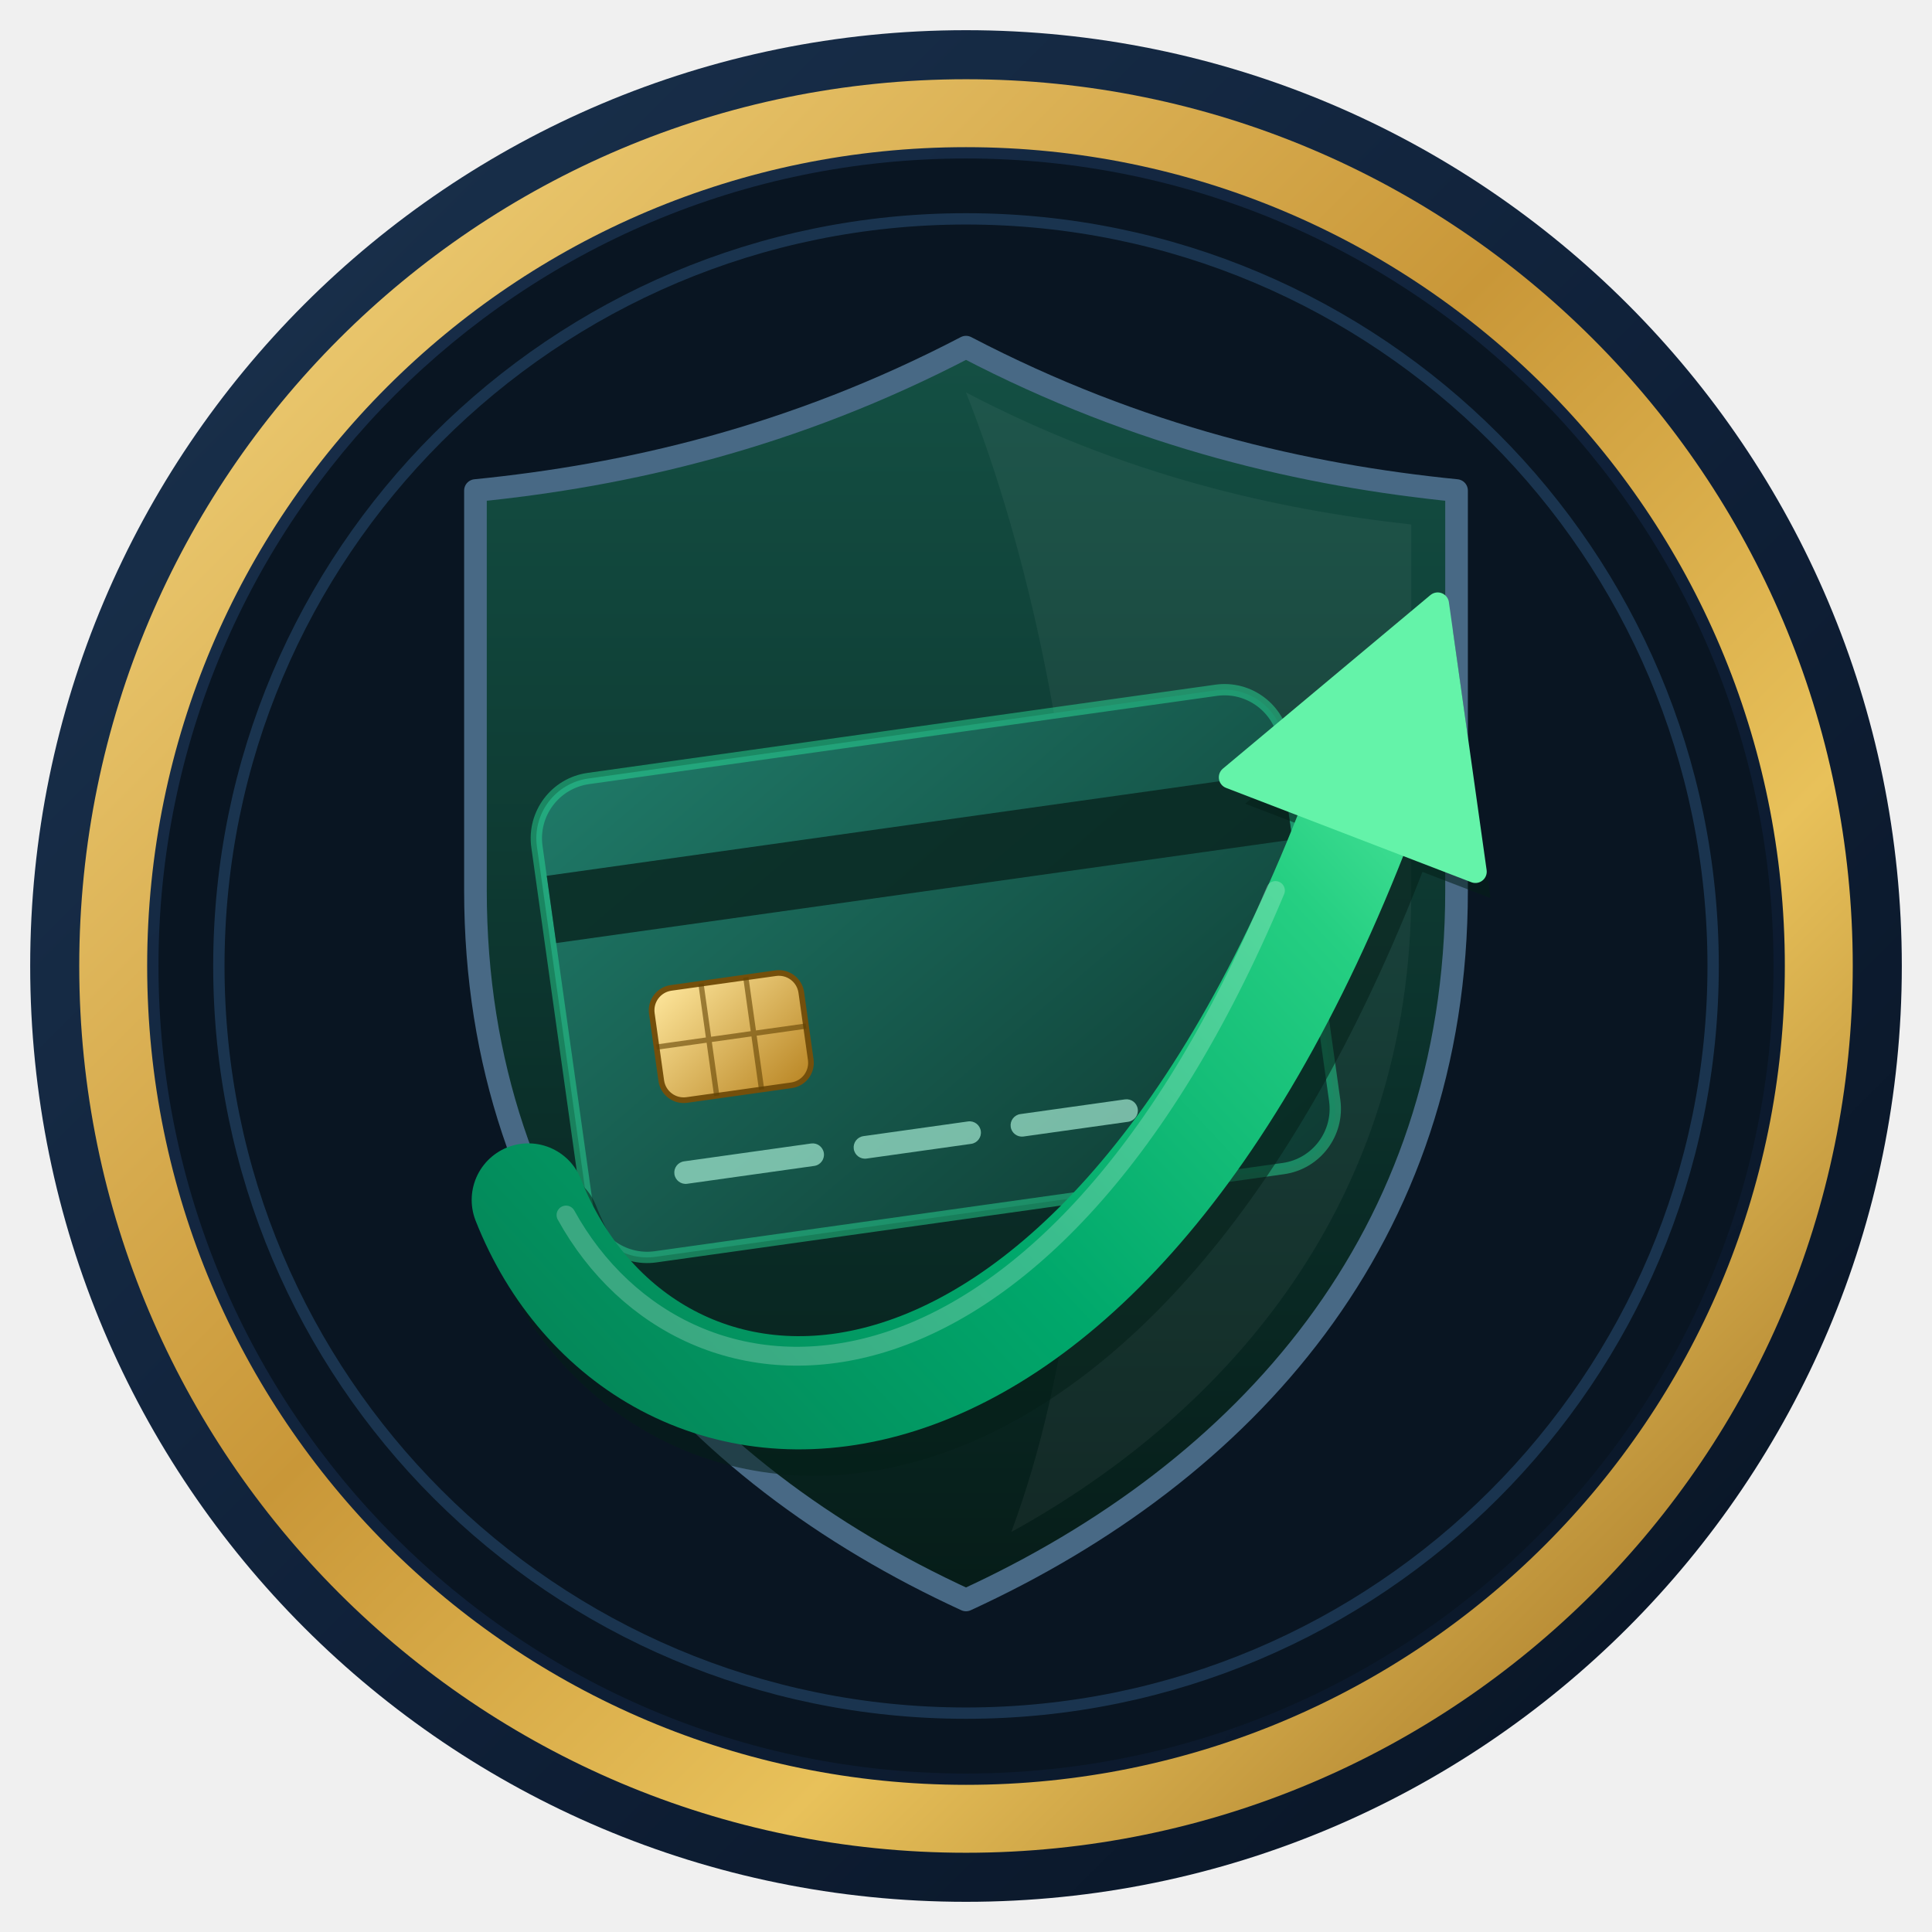
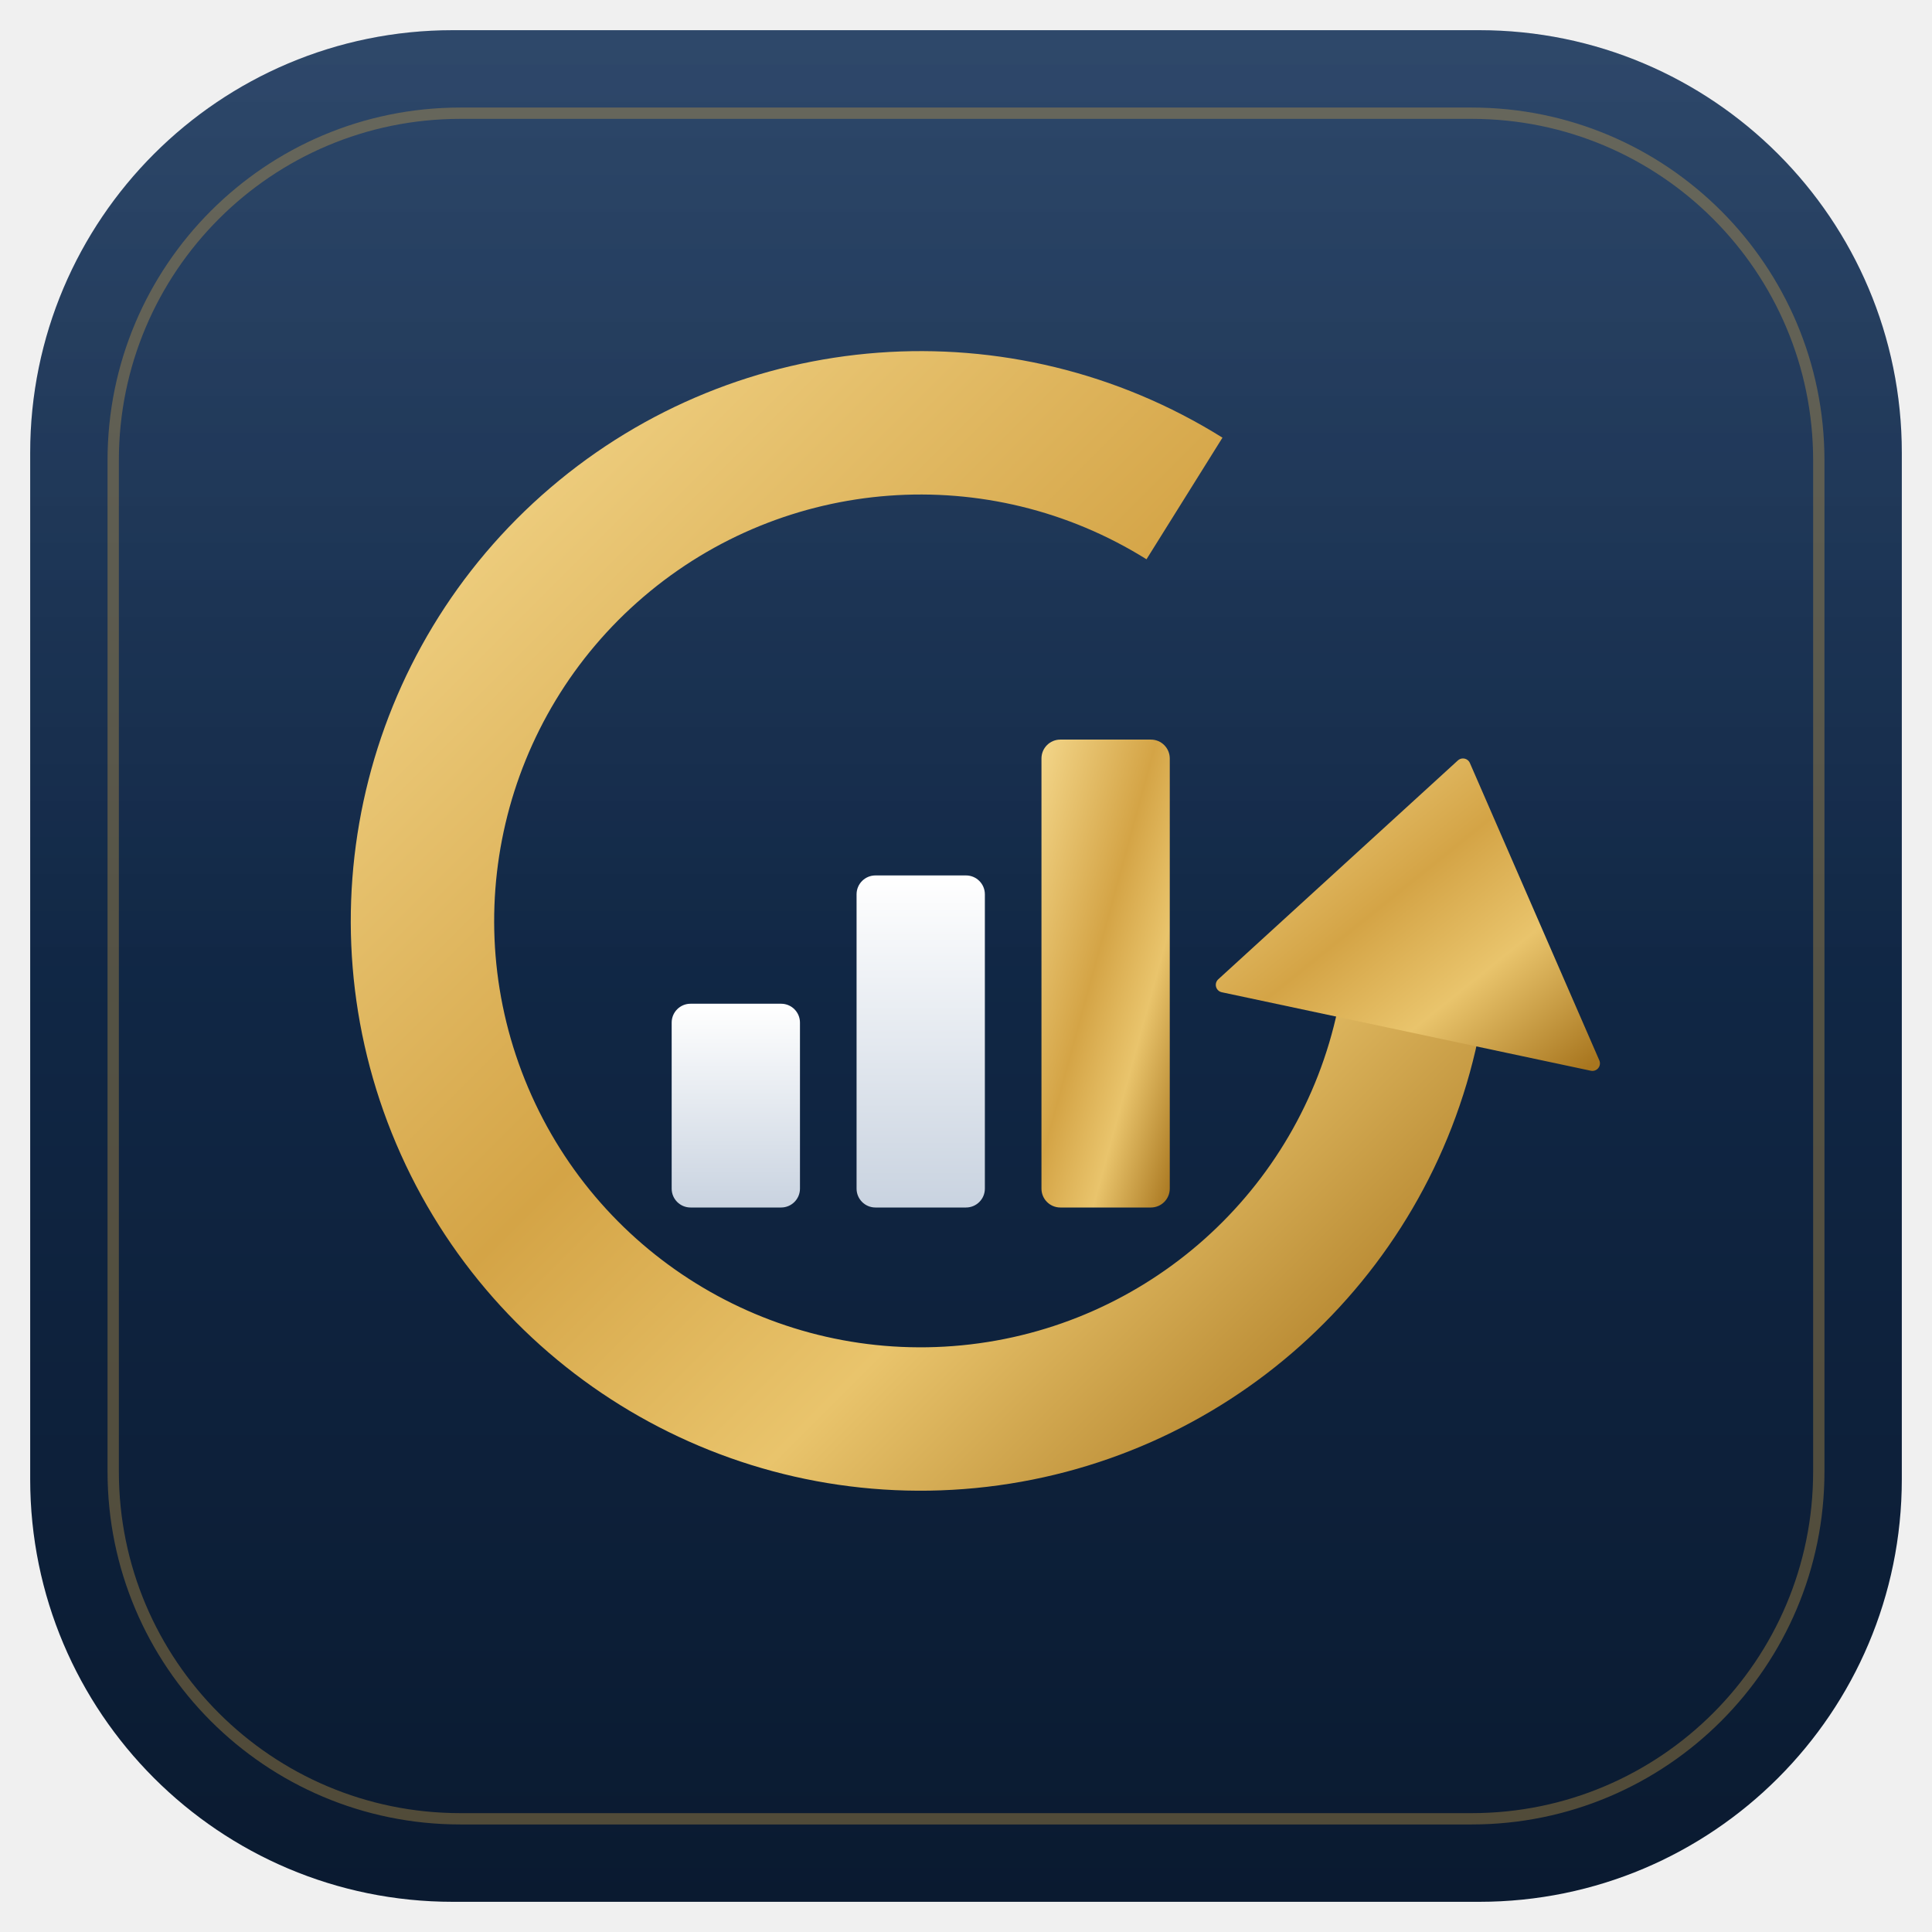
<svg xmlns="http://www.w3.org/2000/svg" viewBox="0 0 512 512" width="512" height="512">
  <defs>
-     <linearGradient id="navy" x1="0" y1="0" x2="1" y2="1">
-       <stop offset="0%" stop-color="#1b334f" />
-       <stop offset="55%" stop-color="#0f2038" />
-       <stop offset="100%" stop-color="#081321" />
+     <linearGradient id="rc-tile" x1="0" y1="0" x2="0" y2="1">
+       <stop offset="0" stop-color="#17345a" />
+       <stop offset="1" stop-color="#0a1a30" />
    </linearGradient>
-     <linearGradient id="gold" x1="0" y1="0" x2="1" y2="1">
-       <stop offset="0%" stop-color="#f5d77f" />
-       <stop offset="45%" stop-color="#c99738" />
-       <stop offset="70%" stop-color="#e8c15a" />
-       <stop offset="100%" stop-color="#996a1e" />
+     <linearGradient id="rc-gold" x1="0" y1="0" x2="1" y2="1">
+       <stop offset="0" stop-color="#f3d68a" />
+       <stop offset="0.45" stop-color="#d4a446" />
+       <stop offset="0.7" stop-color="#e9c46c" />
+       <stop offset="1" stop-color="#a8761f" />
    </linearGradient>
-     <linearGradient id="shield" x1="0" y1="0" x2="0" y2="1">
-       <stop offset="0%" stop-color="#145044" />
-       <stop offset="60%" stop-color="#0b302a" />
-       <stop offset="100%" stop-color="#061c18" />
+     <linearGradient id="rc-silver" x1="0" y1="0" x2="0" y2="1">
+       <stop offset="0" stop-color="#ffffff" />
+       <stop offset="1" stop-color="#c9d3e0" />
    </linearGradient>
-     <linearGradient id="card" x1="0" y1="0" x2="1" y2="1">
-       <stop offset="0%" stop-color="#1f7a68" />
-       <stop offset="100%" stop-color="#0e3a32" />
-     </linearGradient>
-     <linearGradient id="chip" x1="0" y1="0" x2="1" y2="1">
-       <stop offset="0%" stop-color="#ffe89e" />
-       <stop offset="100%" stop-color="#b88422" />
-     </linearGradient>
-     <linearGradient id="arrow" gradientUnits="userSpaceOnUse" x1="140" y1="390" x2="386" y2="160">
-       <stop offset="0%" stop-color="#058055" />
-       <stop offset="40%" stop-color="#00a86b" />
-       <stop offset="75%" stop-color="#25cf82" />
-       <stop offset="100%" stop-color="#64f3a9" />
+     <linearGradient id="rc-sheen" x1="0" y1="0" x2="0" y2="1">
+       <stop offset="0" stop-color="#ffffff" stop-opacity="0.10" />
+       <stop offset="0.5" stop-color="#ffffff" stop-opacity="0" />
    </linearGradient>
  </defs>
  <g id="logo-emblem">
-     <circle cx="256" cy="256" r="248" fill="url(#navy)" />
-     <circle cx="256" cy="256" r="226" fill="none" stroke="url(#gold)" stroke-width="18" />
-     <circle cx="256" cy="256" r="214" fill="#091522" />
-     <circle cx="256" cy="256" r="198" fill="none" stroke="#254a6d" stroke-width="3" opacity="0.6" />
-     <path d="M256 92 C302 116 346 126 386 130 L386 236 C386 328 330 390 256 424 C182 390 126 328 126 236 L126 130 C166 126 210 116 256 92 Z" fill="url(#shield)" stroke="#486985" stroke-width="6" stroke-linejoin="round" />
-     <path d="M256 104 C298 126 338 135 374 139 L374 236 C374 318 326 374 268 406 C300 320 290 190 256 104 Z" fill="#ffffff" opacity="0.05" />
-     <g transform="rotate(-8 248 258)">
-       <rect x="148" y="194" width="200" height="128" rx="16" fill="url(#card)" stroke="#2ce59b" stroke-opacity="0.45" stroke-width="3" />
-       <rect x="149.5" y="218" width="197" height="18" fill="#092721" opacity="0.85" />
-       <rect x="172" y="252" width="40" height="30" rx="6" fill="url(#chip)" stroke="#744f0b" stroke-width="1.5" />
-       <path d="M172 267 H212 M186 252 V282 M198 252 V282" stroke="#634204" stroke-width="1.4" opacity="0.6" />
-       <rect x="172" y="298" width="40" height="6" rx="3" fill="#a4ebd3" opacity="0.7" />
-       <rect x="220" y="298" width="34" height="6" rx="3" fill="#a4ebd3" opacity="0.7" />
-       <rect x="262" y="298" width="34" height="6" rx="3" fill="#a4ebd3" opacity="0.7" />
-     </g>
-     <g transform="translate(4 7)" opacity="0.55">
-       <path d="M140 318 C170 394 288 404 360 216" fill="none" stroke="#031f17" stroke-width="30" stroke-linecap="round" />
-       <path d="M381 160 L391 231 L326 206 Z" fill="#031f17" stroke-linejoin="round" />
-     </g>
-     <path d="M140 318 C170 394 288 404 360 216" fill="none" stroke="url(#arrow)" stroke-width="30" stroke-linecap="round" />
-     <path d="M381 160 L391 231 L326 206 Z" fill="#64f3a9" stroke="#64f3a9" stroke-width="6" stroke-linejoin="round" />
-     <path d="M150 322 C182 380 276 384 338 236" fill="none" stroke="#ffffff" stroke-width="5" stroke-linecap="round" opacity="0.22" />
+     <rect x="8" y="8" width="496" height="496" rx="112" fill="url(#rc-tile)" />
+     <rect x="8" y="8" width="496" height="496" rx="112" fill="url(#rc-sheen)" />
+     <rect x="30" y="30" width="452" height="452" rx="92" fill="none" stroke="#d4a446" stroke-opacity="0.35" stroke-width="3" />
+     <path d="M313.9 132.1 A132 132 0 1 0 373.1 271.4" fill="none" stroke="url(#rc-gold)" stroke-width="38" stroke-linecap="butt" />
+     <path d="M422 281.8 L387.7 203 L324.2 261 Z" fill="url(#rc-gold)" stroke="url(#rc-gold)" stroke-width="4" stroke-linejoin="round" />
+     <rect x="178" y="266" width="34" height="54" rx="5" fill="url(#rc-silver)" />
+     <rect x="227" y="232" width="34" height="88" rx="5" fill="url(#rc-silver)" />
+     <rect x="276" y="196" width="34" height="124" rx="5" fill="url(#rc-gold)" />
  </g>
</svg>
